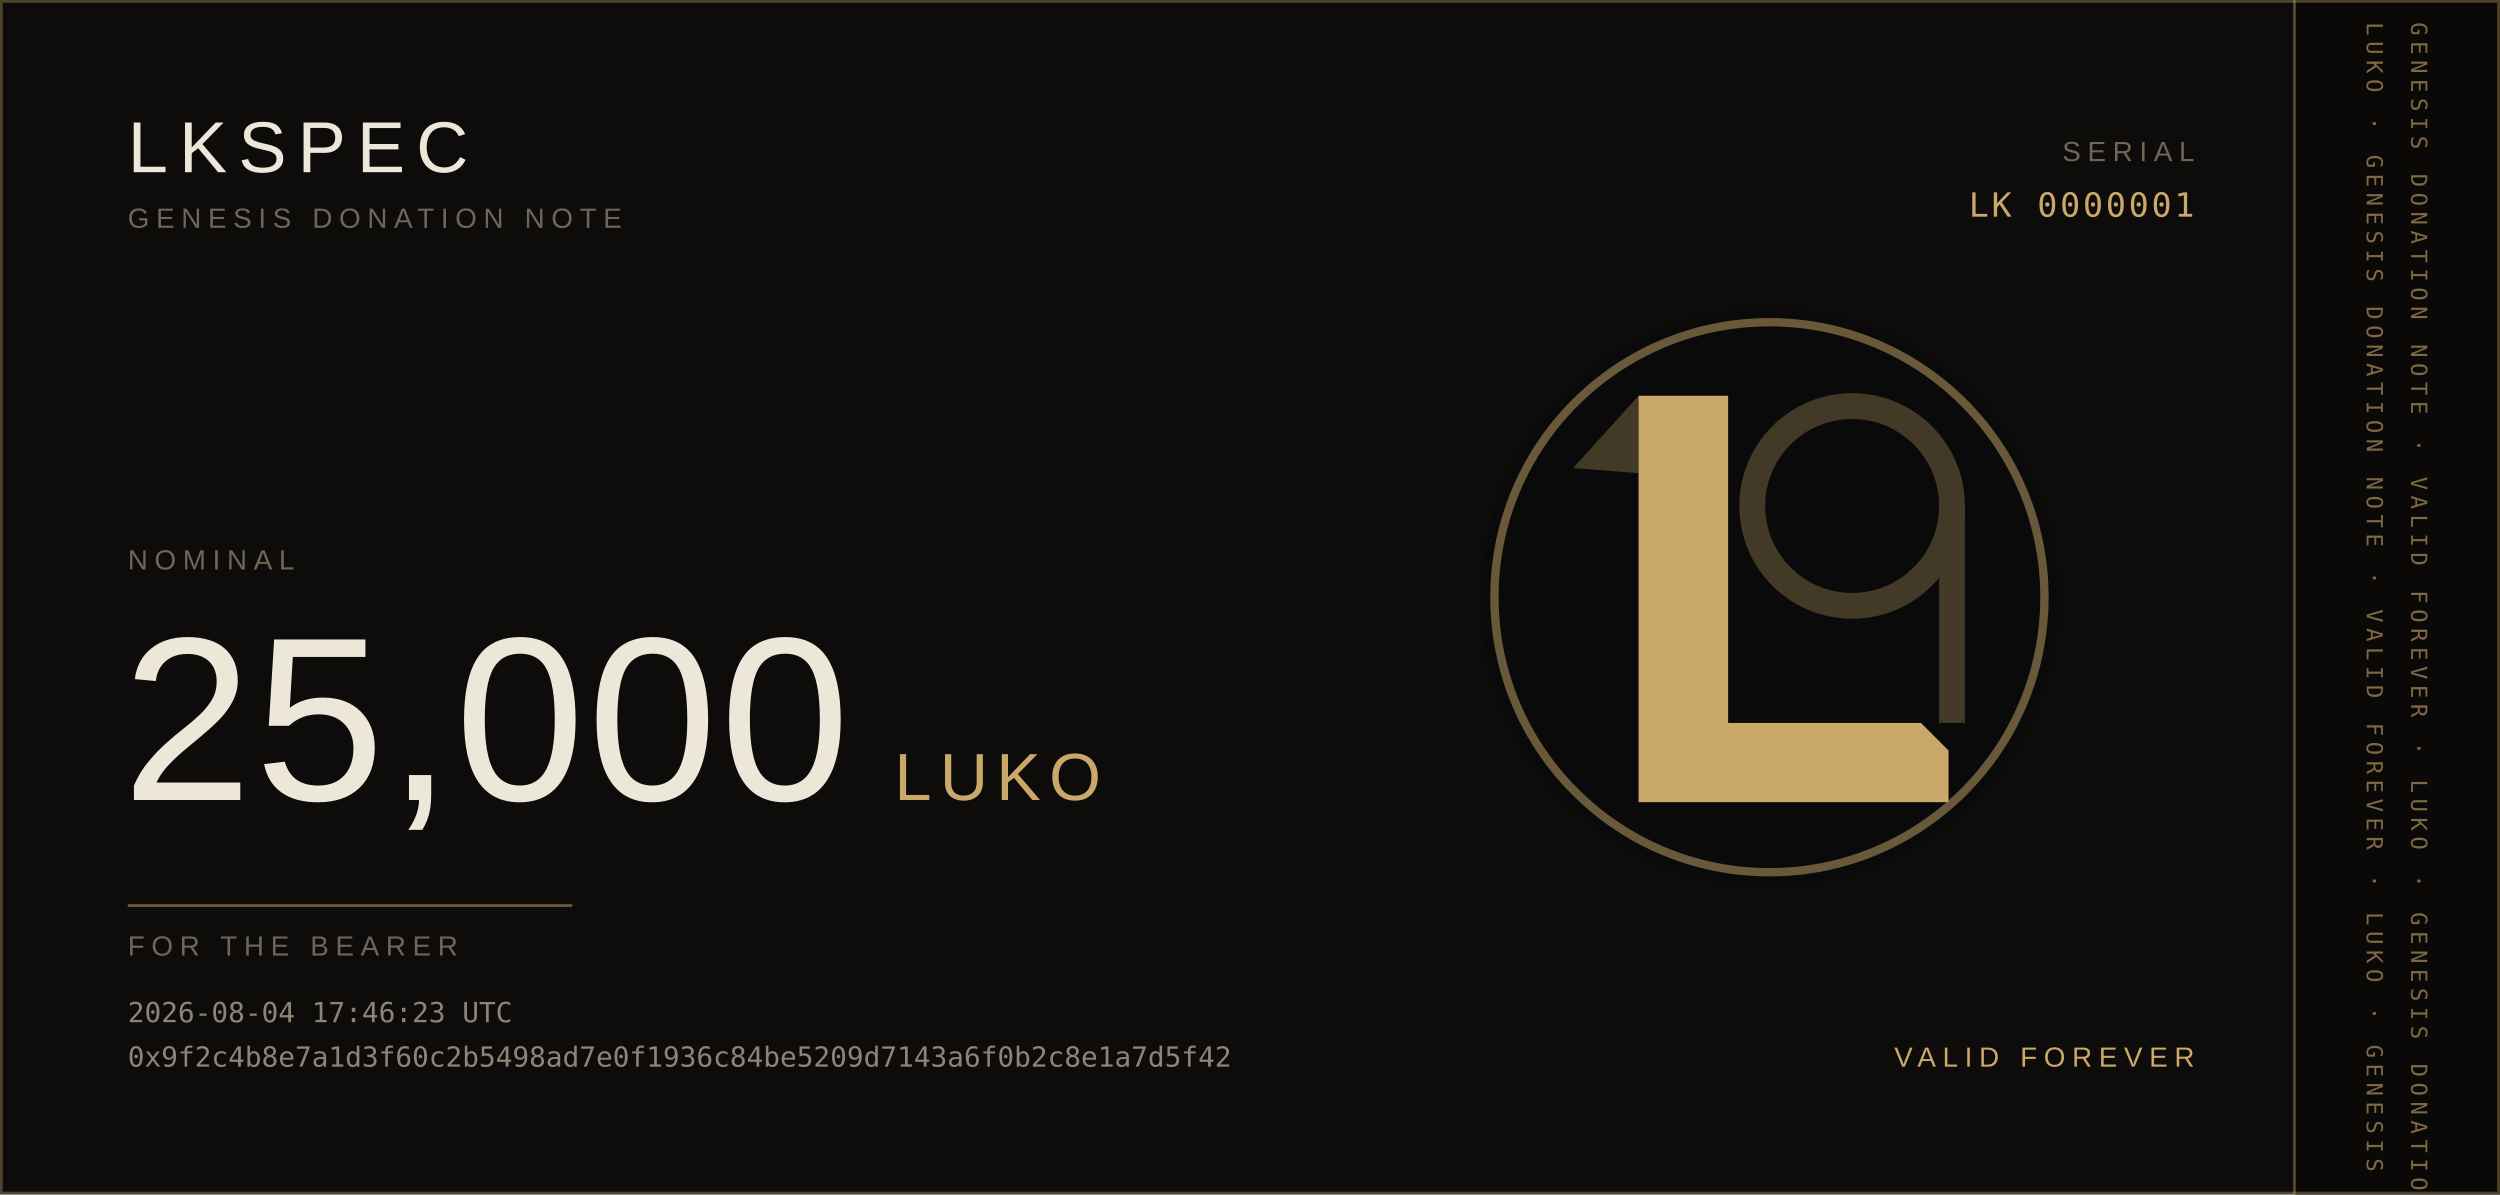
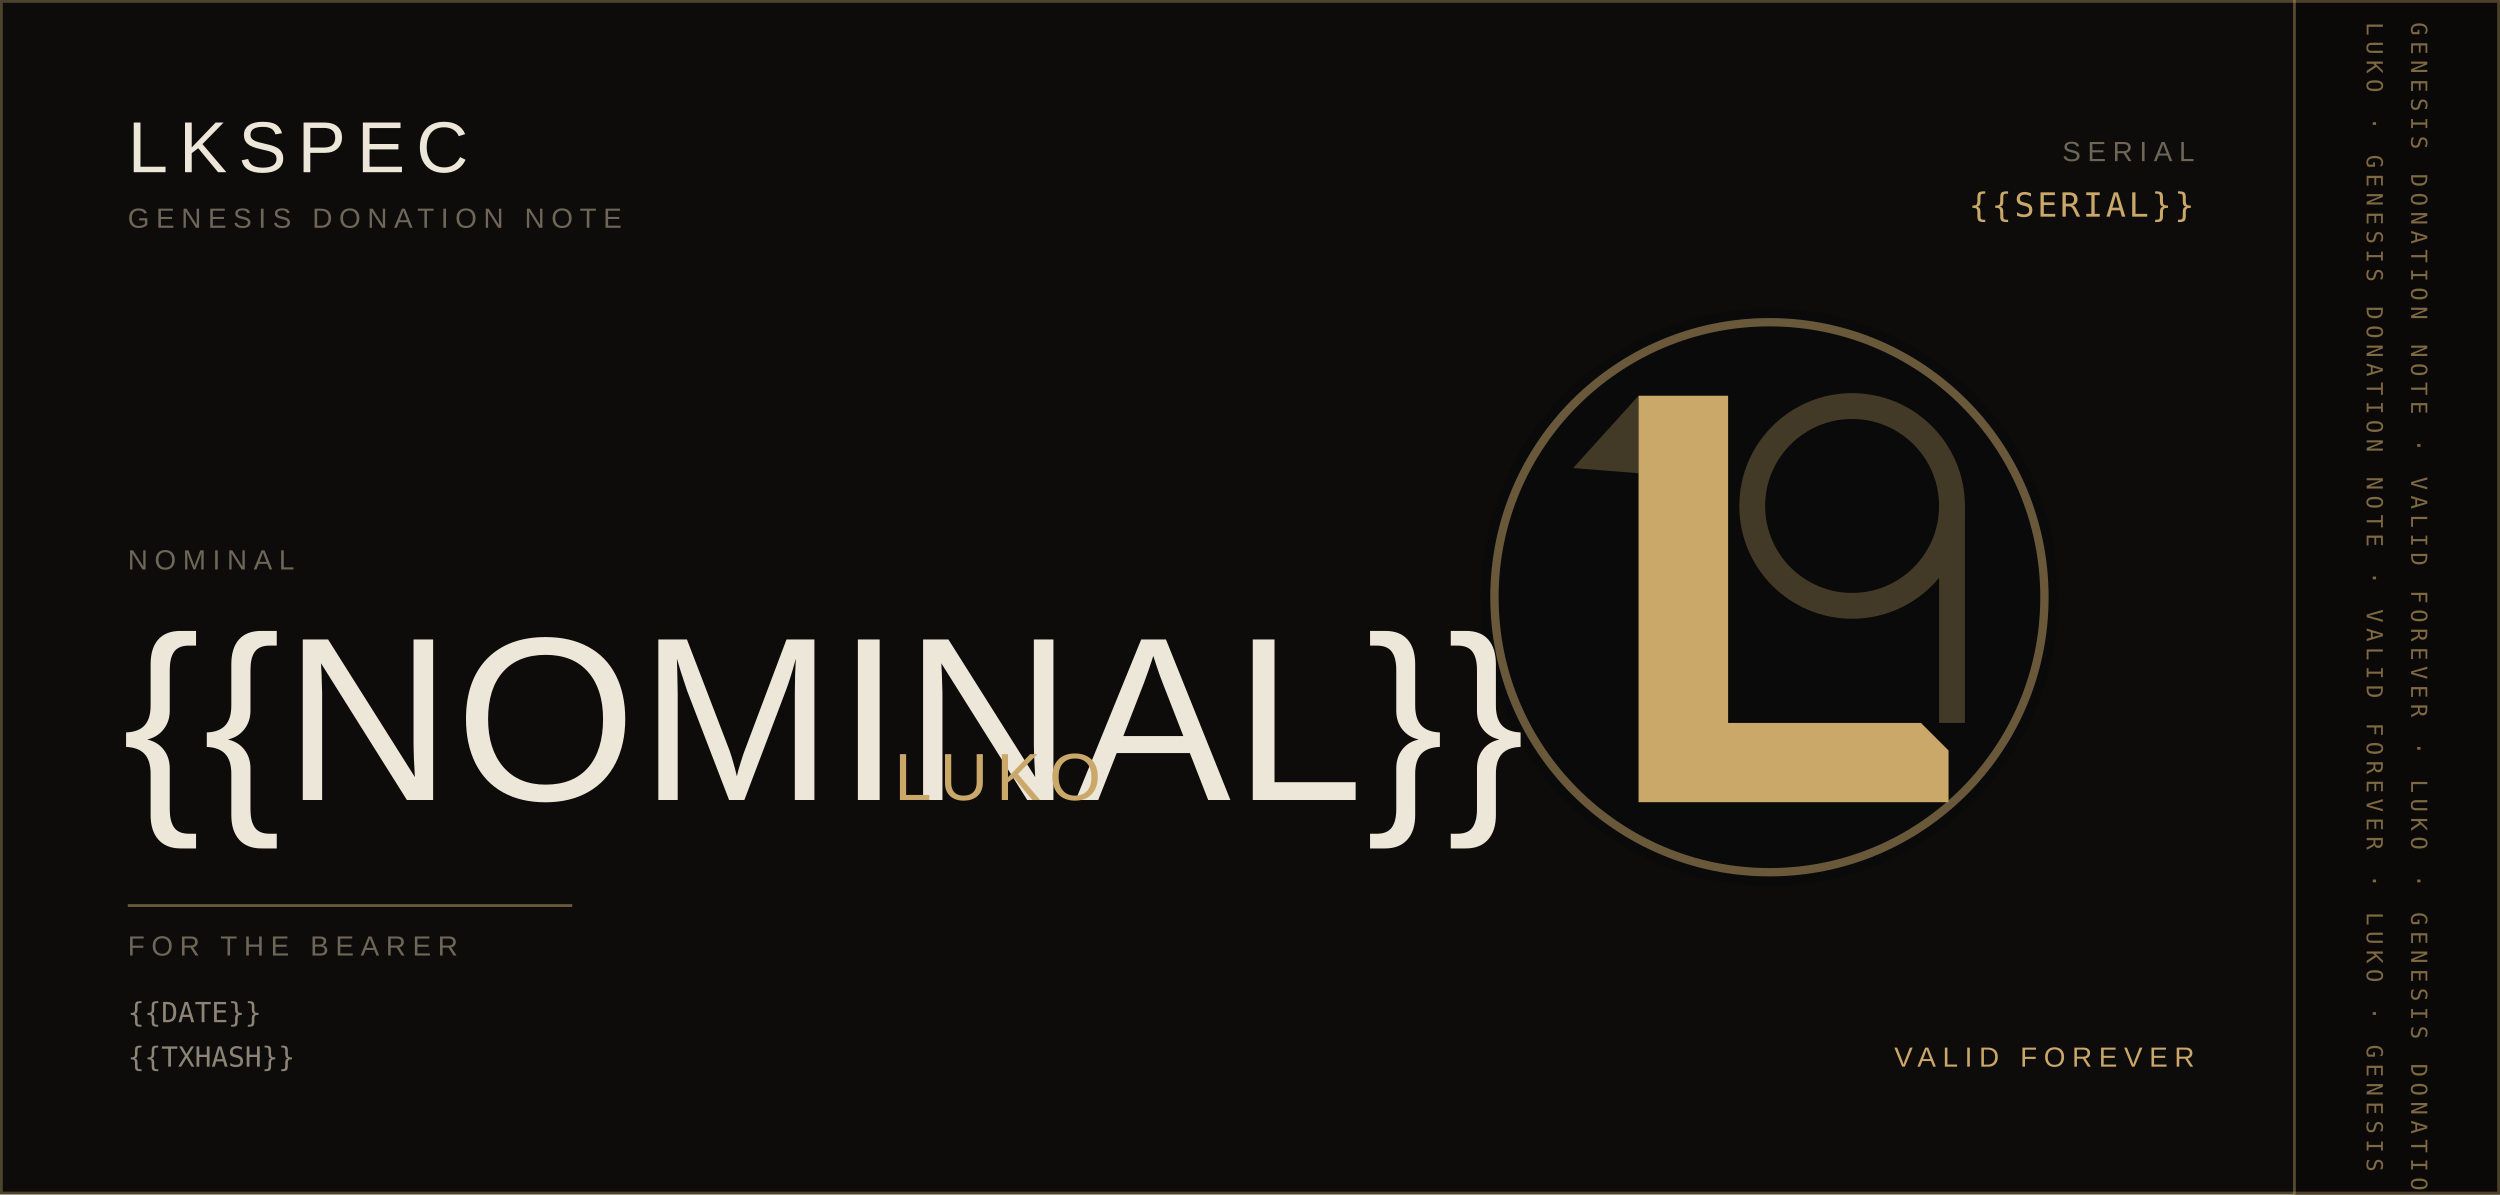
<svg xmlns="http://www.w3.org/2000/svg" width="900" height="430" viewBox="0 0 900 430">
  <defs>
    <clipPath id="strip">
      <rect x="826" y="0" width="74" height="430" />
    </clipPath>
  </defs>
  <rect x="0" y="0" width="900" height="430" fill="#0D0C0A" />
  <g>
    <circle cx="637" cy="215" r="104" fill="#0A0A0A" />
    <circle cx="637" cy="215" r="99" fill="none" stroke="#C9A86A" stroke-opacity="0.5" stroke-width="3" />
    <g transform="translate(637,215) scale(0.62) translate(-258,-239)">
      <g opacity="0.3">
        <path d="M144 164L182 122V167Z" fill="#C9A86A" />
        <g fill="none" stroke="#C9A86A" stroke-width="15">
          <circle cx="306" cy="186" r="58" />
          <path d="M364 186V312" />
        </g>
      </g>
      <path d="M182 122h52V312H346l16 16V358H182Z" fill="#C9A86A" />
    </g>
  </g>
  <rect x="826" y="0" width="74" height="430" fill="#0B0908" />
  <line x1="826" y1="0" x2="826" y2="430" stroke="#C9A86A" stroke-opacity="0.4" stroke-width="1" />
  <g clip-path="url(#strip)" fill="#C9A86A" fill-opacity="0.6" font-family="'SF Mono',ui-monospace,Menlo,monospace" font-size="8" letter-spacing="2">
    <text x="852" y="8" transform="rotate(90 852 8)">LUKO · GENESIS DONATION NOTE · VALID FOREVER · LUKO · GENESIS DONATION NOTE · VALID FOREVER · LUKO · GENESIS DONATION NOTE · VALID FOREVER · LUKO · GENESIS DONATION NOTE · VALID FOREVER · LUKO · GENESIS DONATION NOTE · VALID FOREVER · LUKO · GENESIS DONATION NOTE · VALID FOREVER · </text>
    <text x="868" y="8" transform="rotate(90 868 8)">GENESIS DONATION NOTE · VALID FOREVER · LUKO · GENESIS DONATION NOTE · VALID FOREVER · LUKO · GENESIS DONATION NOTE · VALID FOREVER · LUKO · GENESIS DONATION NOTE · VALID FOREVER · LUKO · GENESIS DONATION NOTE · VALID FOREVER · LUKO · GENESIS DONATION NOTE · VALID FOREVER · LUKO · </text>
  </g>
  <rect x="0.5" y="0.5" width="899" height="429" fill="none" stroke="#C9A86A" stroke-opacity="0.35" stroke-width="1" />
  <text x="46" y="62" font-family="'Helvetica Neue',Archivo,Arial,sans-serif" font-size="26" font-weight="200" letter-spacing="4" fill="#EDE7DA">LKSPEC</text>
  <text x="46" y="82" font-family="'Helvetica Neue',Archivo,Arial,sans-serif" font-size="10" letter-spacing="2.4" fill="#6E6759">GENESIS DONATION NOTE</text>
  <text x="790" y="58" text-anchor="end" font-family="'Helvetica Neue',Archivo,Arial,sans-serif" font-size="10" letter-spacing="2.4" fill="#6E6759">SERIAL</text>
-   <text x="790" y="78" text-anchor="end" font-family="'SF Mono',ui-monospace,Menlo,monospace" font-size="12" letter-spacing="1" fill="#C9A86A">LK 0000001</text>
+   <text x="790" y="78" text-anchor="end" font-family="'SF Mono',ui-monospace,Menlo,monospace" font-size="12" letter-spacing="1" fill="#C9A86A">{{SERIAL}}</text>
  <text x="46" y="205" font-family="'Helvetica Neue',Archivo,Arial,sans-serif" font-size="10" letter-spacing="2.4" fill="#6E6759">NOMINAL</text>
-   <text x="44" y="288" font-family="'Helvetica Neue',Archivo,Arial,sans-serif" font-size="84" font-weight="200" letter-spacing="1" fill="#EDE7DA">25,000</text>
+   <text x="44" y="288" font-family="'Helvetica Neue',Archivo,Arial,sans-serif" font-size="84" font-weight="200" letter-spacing="1" fill="#EDE7DA">{{NOMINAL}}</text>
  <text x="322" y="288" font-family="'Helvetica Neue',Archivo,Arial,sans-serif" font-size="24" font-weight="300" letter-spacing="3" fill="#C9A86A">LUKO</text>
  <line x1="46" y1="326" x2="206" y2="326" stroke="#C9A86A" stroke-opacity="0.5" stroke-width="1" />
  <text x="46" y="344" font-family="'Helvetica Neue',Archivo,Arial,sans-serif" font-size="10" letter-spacing="2.4" fill="#6E6759">FOR THE BEARER</text>
-   <text x="46" y="368" font-family="'SF Mono',ui-monospace,Menlo,monospace" font-size="10" fill="#8C8577">2026-08-04 17:46:23 UTC</text>
-   <text x="46" y="384" font-family="'SF Mono',ui-monospace,Menlo,monospace" font-size="10" fill="#8C8577">0x9f2c4b8e7a1d3f60c2b5498ad7e0f1936c84be5209d7143a6f0b2c8e1a7d5f42</text>
+   <text x="46" y="368" font-family="'SF Mono',ui-monospace,Menlo,monospace" font-size="10" fill="#8C8577">{{DATE}}</text>
+   <text x="46" y="384" font-family="'SF Mono',ui-monospace,Menlo,monospace" font-size="10" fill="#8C8577">{{TXHASH}}</text>
  <text x="790" y="384" text-anchor="end" font-family="'Helvetica Neue',Archivo,Arial,sans-serif" font-size="10" letter-spacing="2.4" fill="#C9A86A">VALID FOREVER</text>
</svg>
